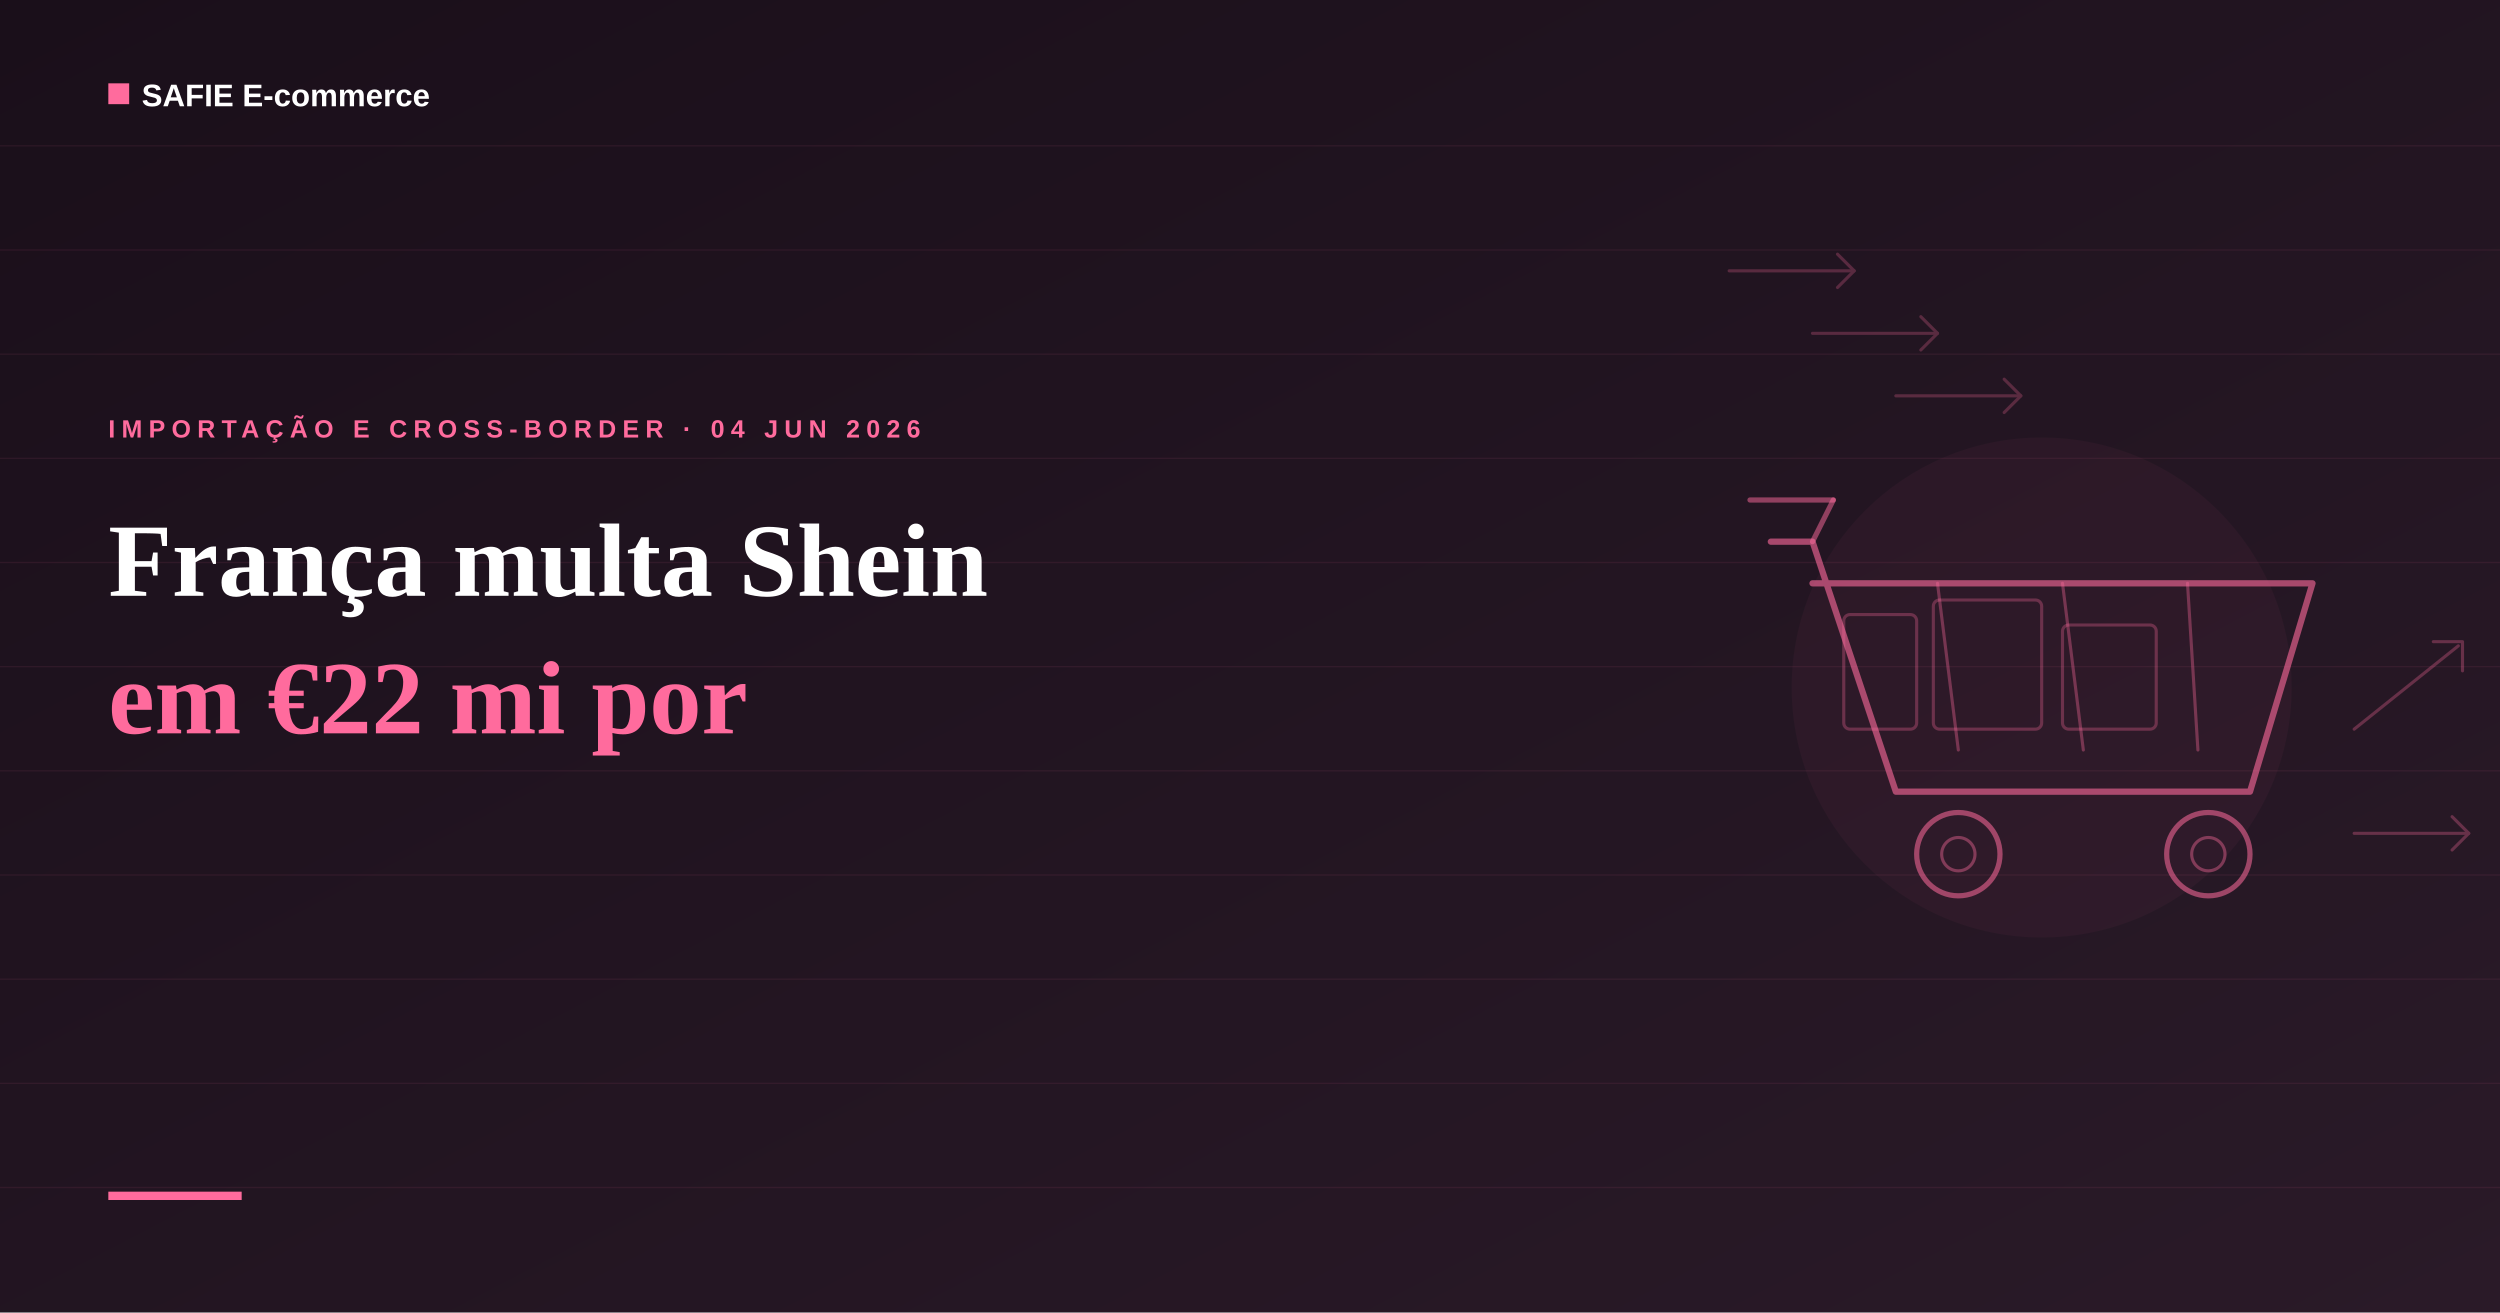
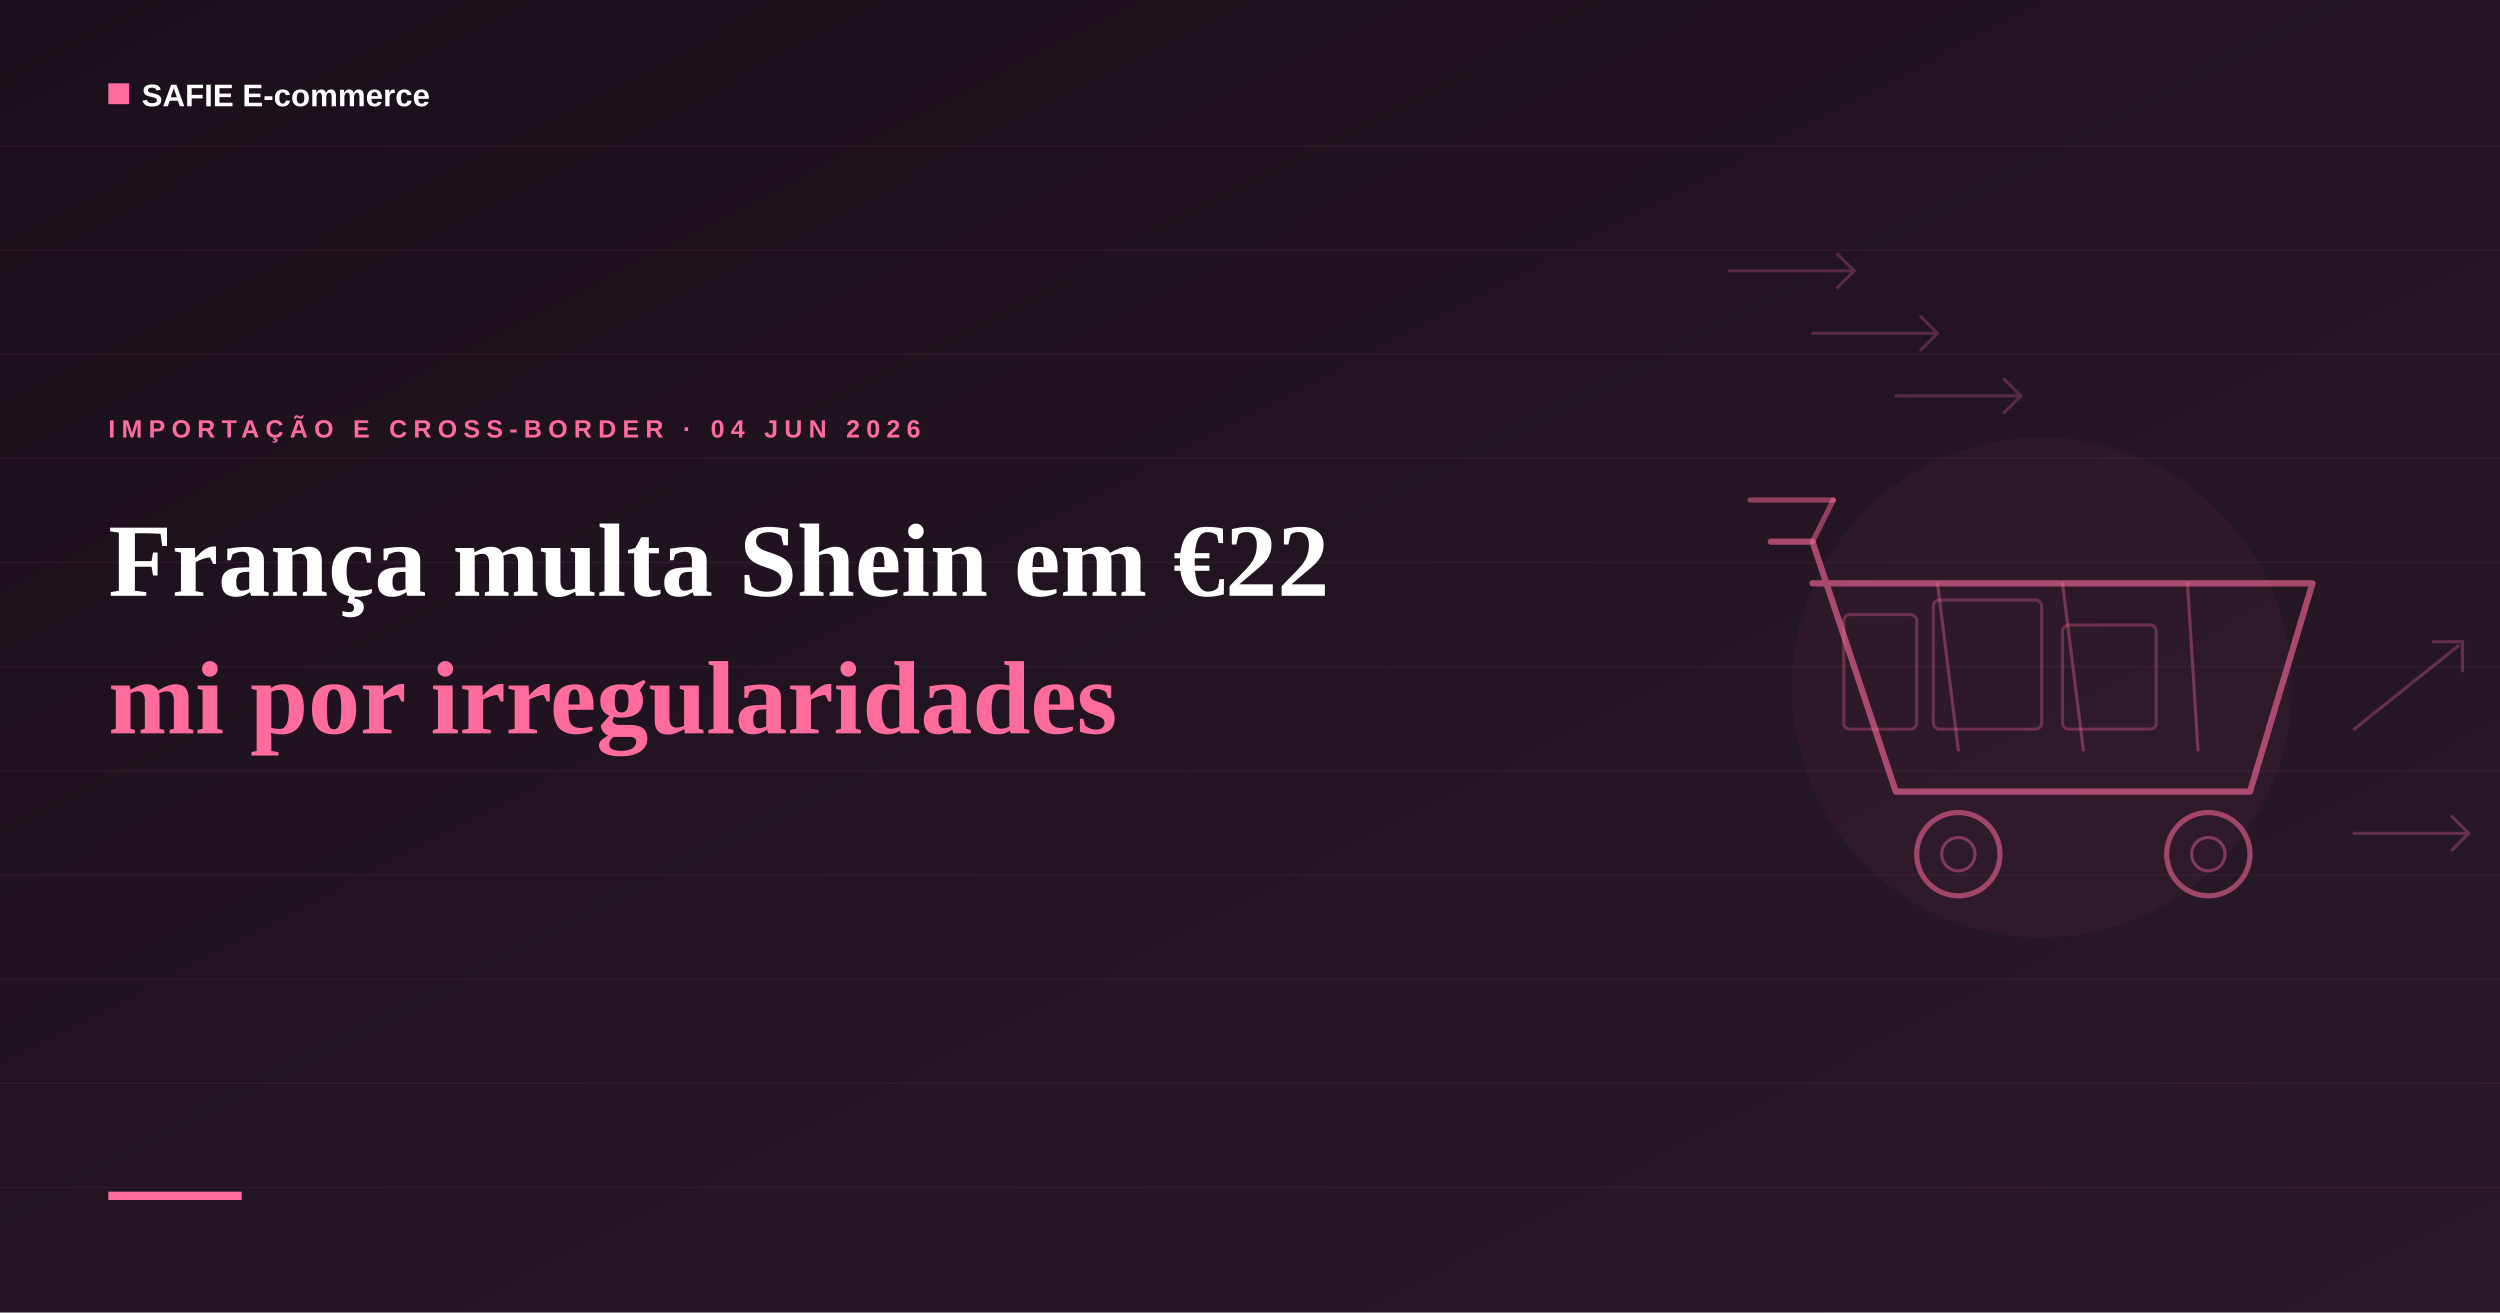
<svg xmlns="http://www.w3.org/2000/svg" viewBox="0 0 1200 630" width="1200" height="630">
  <defs>
    <linearGradient id="bg-grad" x1="0%" y1="0%" x2="100%" y2="100%">
      <stop offset="0%" stop-color="#1a0f1a" />
      <stop offset="100%" stop-color="#2a1a28" />
    </linearGradient>
  </defs>
  <rect width="1200" height="630" fill="url(#bg-grad)" />
  <g stroke="#ff6b9d" stroke-width="0.6" opacity="0.08">
    <line x1="0" y1="70" x2="1200" y2="70" />
    <line x1="0" y1="120" x2="1200" y2="120" />
    <line x1="0" y1="170" x2="1200" y2="170" />
    <line x1="0" y1="220" x2="1200" y2="220" />
    <line x1="0" y1="270" x2="1200" y2="270" />
    <line x1="0" y1="320" x2="1200" y2="320" />
    <line x1="0" y1="370" x2="1200" y2="370" />
    <line x1="0" y1="420" x2="1200" y2="420" />
    <line x1="0" y1="470" x2="1200" y2="470" />
    <line x1="0" y1="520" x2="1200" y2="520" />
    <line x1="0" y1="570" x2="1200" y2="570" />
  </g>
  <g stroke="#ff6b9d" stroke-width="1.5" opacity="0.25" fill="none" stroke-linecap="round" stroke-linejoin="round">
    <line x1="830" y1="130" x2="890" y2="130" />
    <polyline points="882,122 890,130 882,138" />
    <line x1="870" y1="160" x2="930" y2="160" />
    <polyline points="922,152 930,160 922,168" />
    <line x1="910" y1="190" x2="970" y2="190" />
    <polyline points="962,182 970,190 962,198" />
  </g>
  <g stroke="#ff6b9d" fill="none" stroke-linecap="round" stroke-linejoin="round">
    <path d="M 850 260 L 870 260 L 910 380 L 1080 380 L 1110 280 L 870 280" stroke-width="3" opacity="0.6" />
    <line x1="840" y1="240" x2="880" y2="240" stroke-width="2.5" opacity="0.5" />
    <line x1="880" y1="240" x2="870" y2="260" stroke-width="2.5" opacity="0.5" />
    <line x1="930" y1="280" x2="940" y2="360" stroke-width="1.5" opacity="0.35" />
    <line x1="990" y1="280" x2="1000" y2="360" stroke-width="1.5" opacity="0.35" />
    <line x1="1050" y1="280" x2="1055" y2="360" stroke-width="1.5" opacity="0.35" />
    <circle cx="940" cy="410" r="20" stroke-width="2.5" opacity="0.55" />
    <circle cx="940" cy="410" r="8" stroke-width="1.5" opacity="0.4" />
    <circle cx="1060" cy="410" r="20" stroke-width="2.5" opacity="0.55" />
    <circle cx="1060" cy="410" r="8" stroke-width="1.5" opacity="0.4" />
    <rect x="885" y="295" width="35" height="55" rx="3" stroke-width="1.5" opacity="0.3" />
    <rect x="928" y="288" width="52" height="62" rx="3" stroke-width="1.5" opacity="0.3" />
    <rect x="990" y="300" width="45" height="50" rx="3" stroke-width="1.5" opacity="0.3" />
  </g>
  <circle cx="980" cy="330" r="120" fill="#ff6b9d" opacity="0.04" />
  <g stroke="#ff6b9d" stroke-width="1.5" opacity="0.3" fill="none" stroke-linecap="round">
    <line x1="1130" y1="350" x2="1180" y2="310" />
    <polyline points="1168,308 1182,308 1182,322" stroke-linejoin="round" />
    <line x1="1130" y1="400" x2="1185" y2="400" />
    <polyline points="1177,392 1185,400 1177,408" stroke-linejoin="round" />
  </g>
  <rect x="52" y="40" width="10" height="10" fill="#ff6b9d" />
  <text x="68" y="51" fill="#ffffff" font-family="'DM Sans', Arial, sans-serif" font-size="15" font-weight="600">SAFIE E-commerce</text>
  <text x="52" y="210" fill="#ff6b9d" font-family="'DM Sans', Arial, sans-serif" font-size="12" font-weight="600" letter-spacing="3">IMPORTAÇÃO E CROSS-BORDER · 04 JUN 2026</text>
-   <text x="52" y="286" fill="#ffffff" font-family="Georgia, 'Times New Roman', serif" font-size="50" font-weight="700">França multa Shein</text>
-   <text x="52" y="352" fill="#ff6b9d" font-family="Georgia, 'Times New Roman', serif" font-size="50" font-weight="700">em €22 mi por</text>
+   <text x="52" y="286" fill="#ffffff" font-family="Georgia, 'Times New Roman', serif" font-size="50" font-weight="700">França multa Shein em €22</text>
+   <text x="52" y="352" fill="#ff6b9d" font-family="Georgia, 'Times New Roman', serif" font-size="50" font-weight="700">mi por irregularidades</text>
  <text x="52" y="418" fill="#ff6b9d" font-family="Georgia, 'Times New Roman', serif" font-size="50" font-weight="700" />
  <rect x="52" y="572" width="64" height="4" fill="#ff6b9d" />
</svg>
